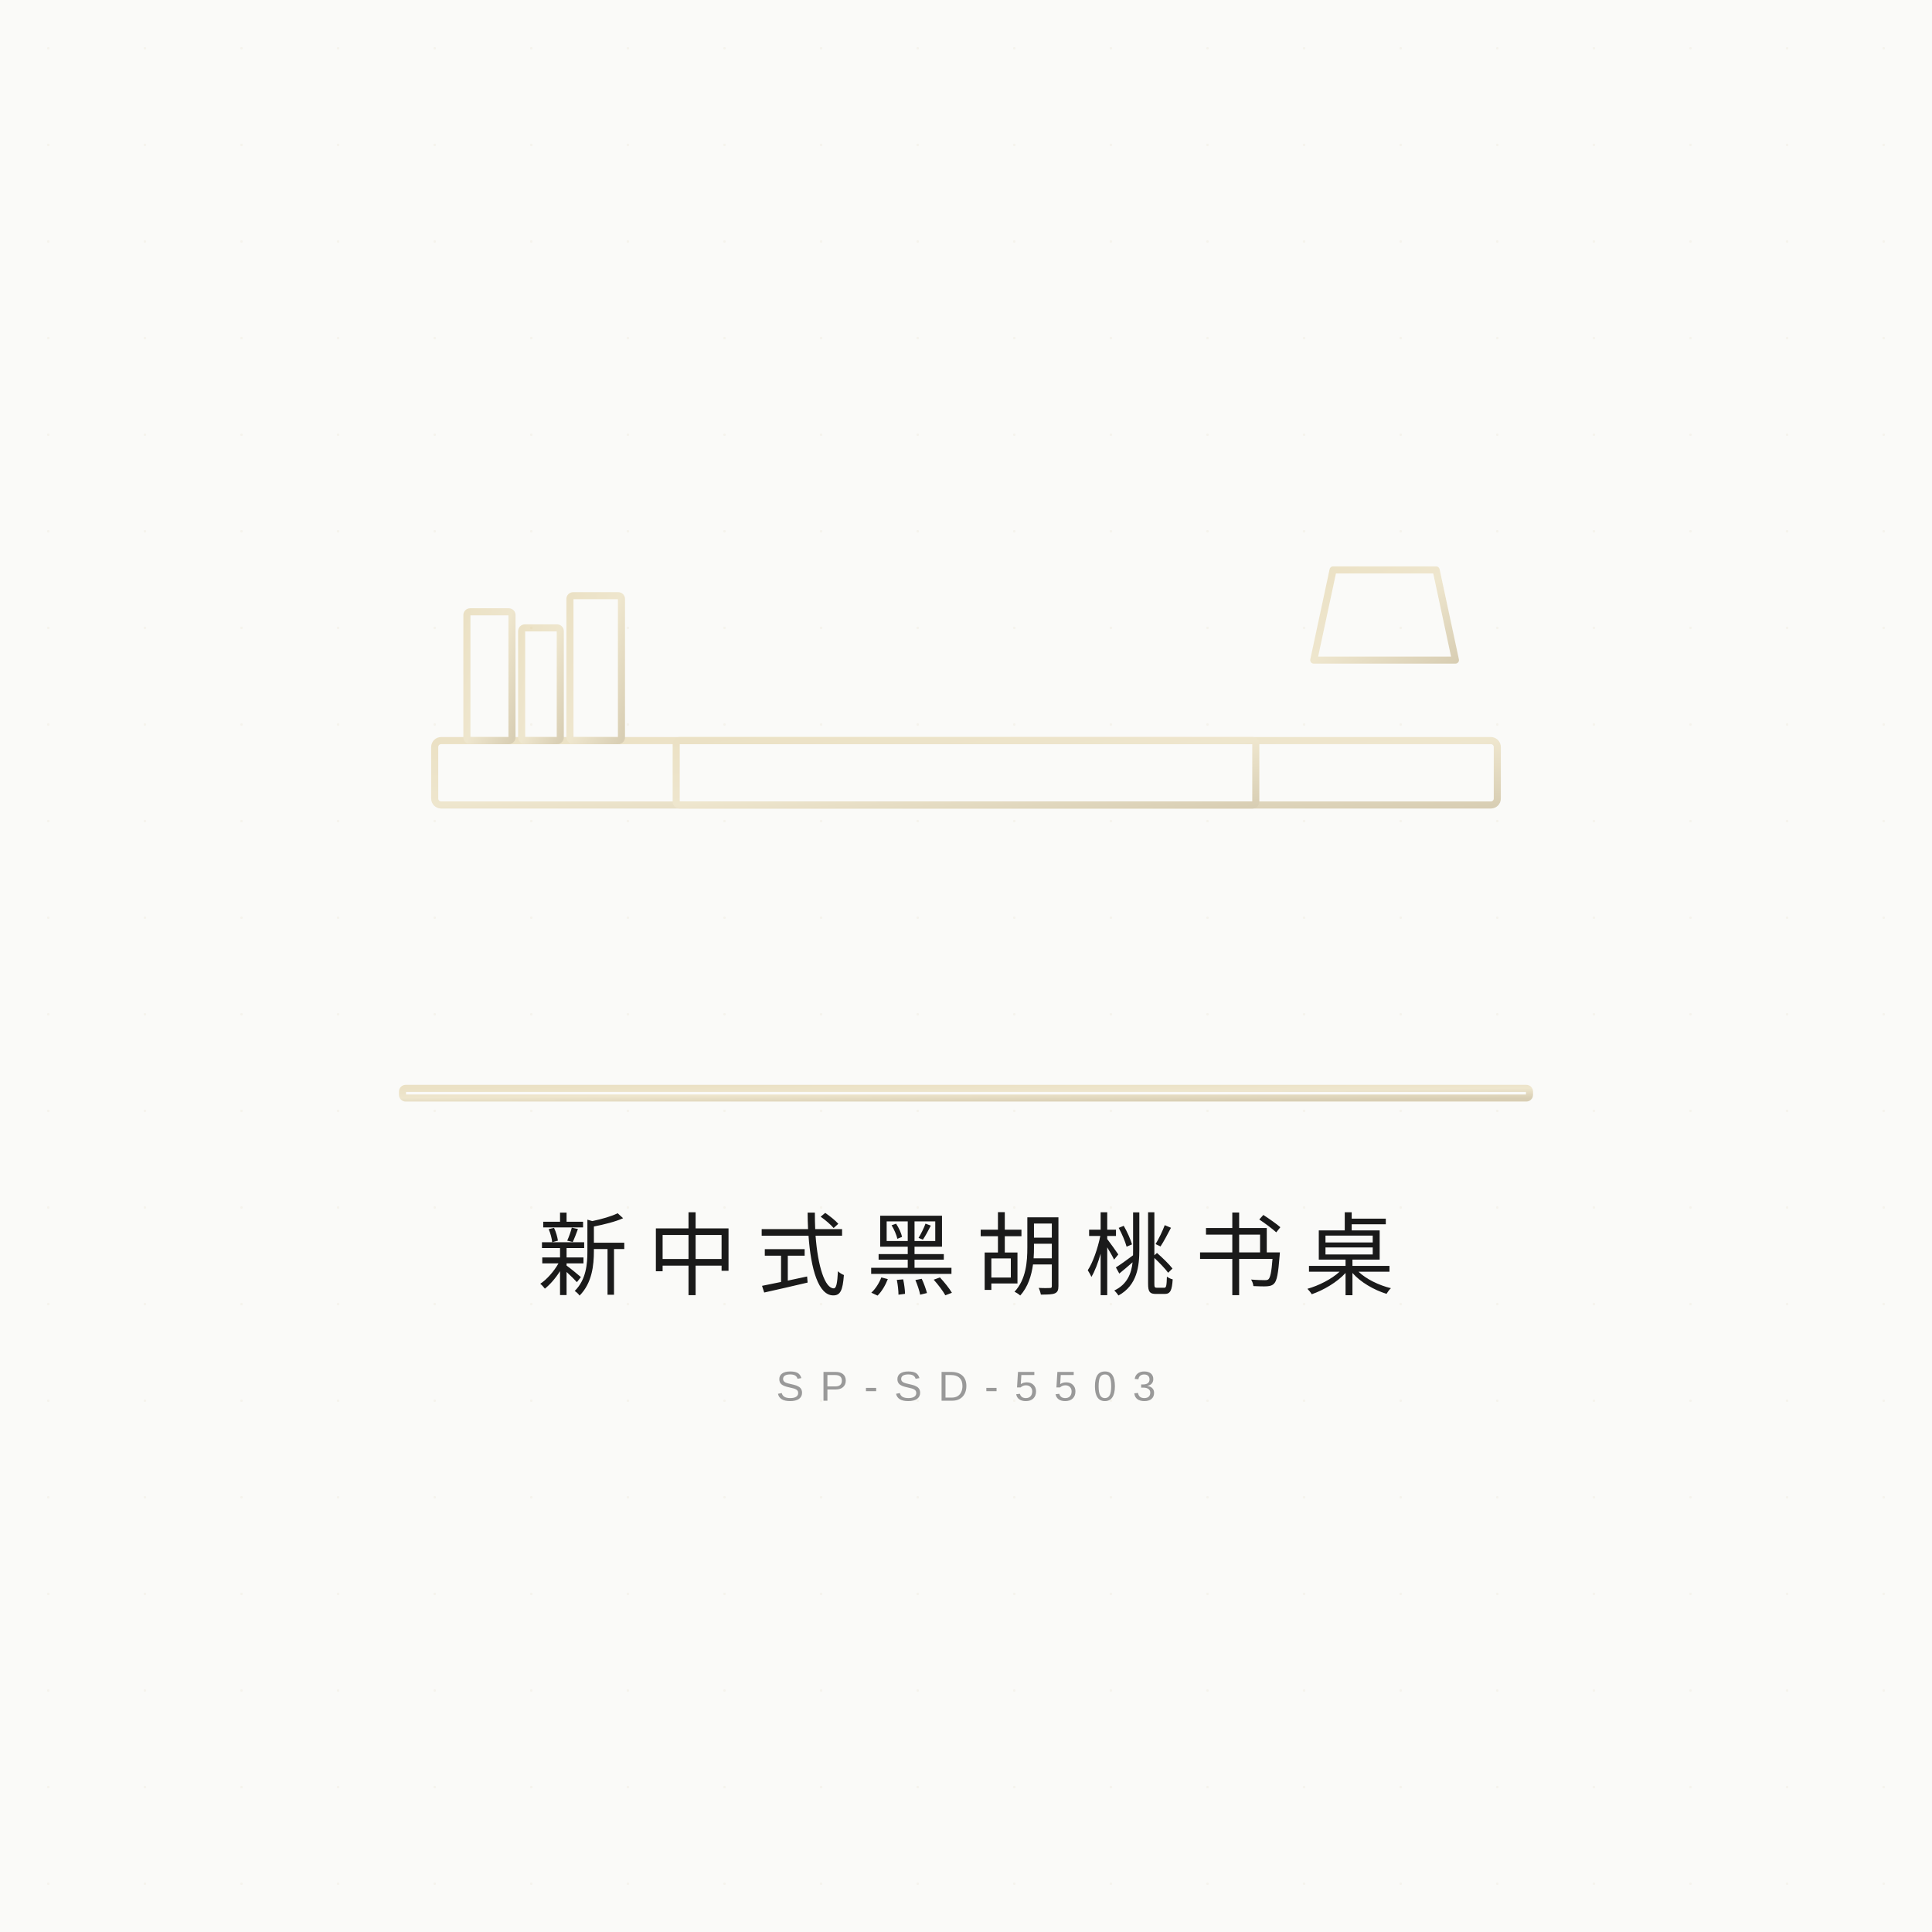
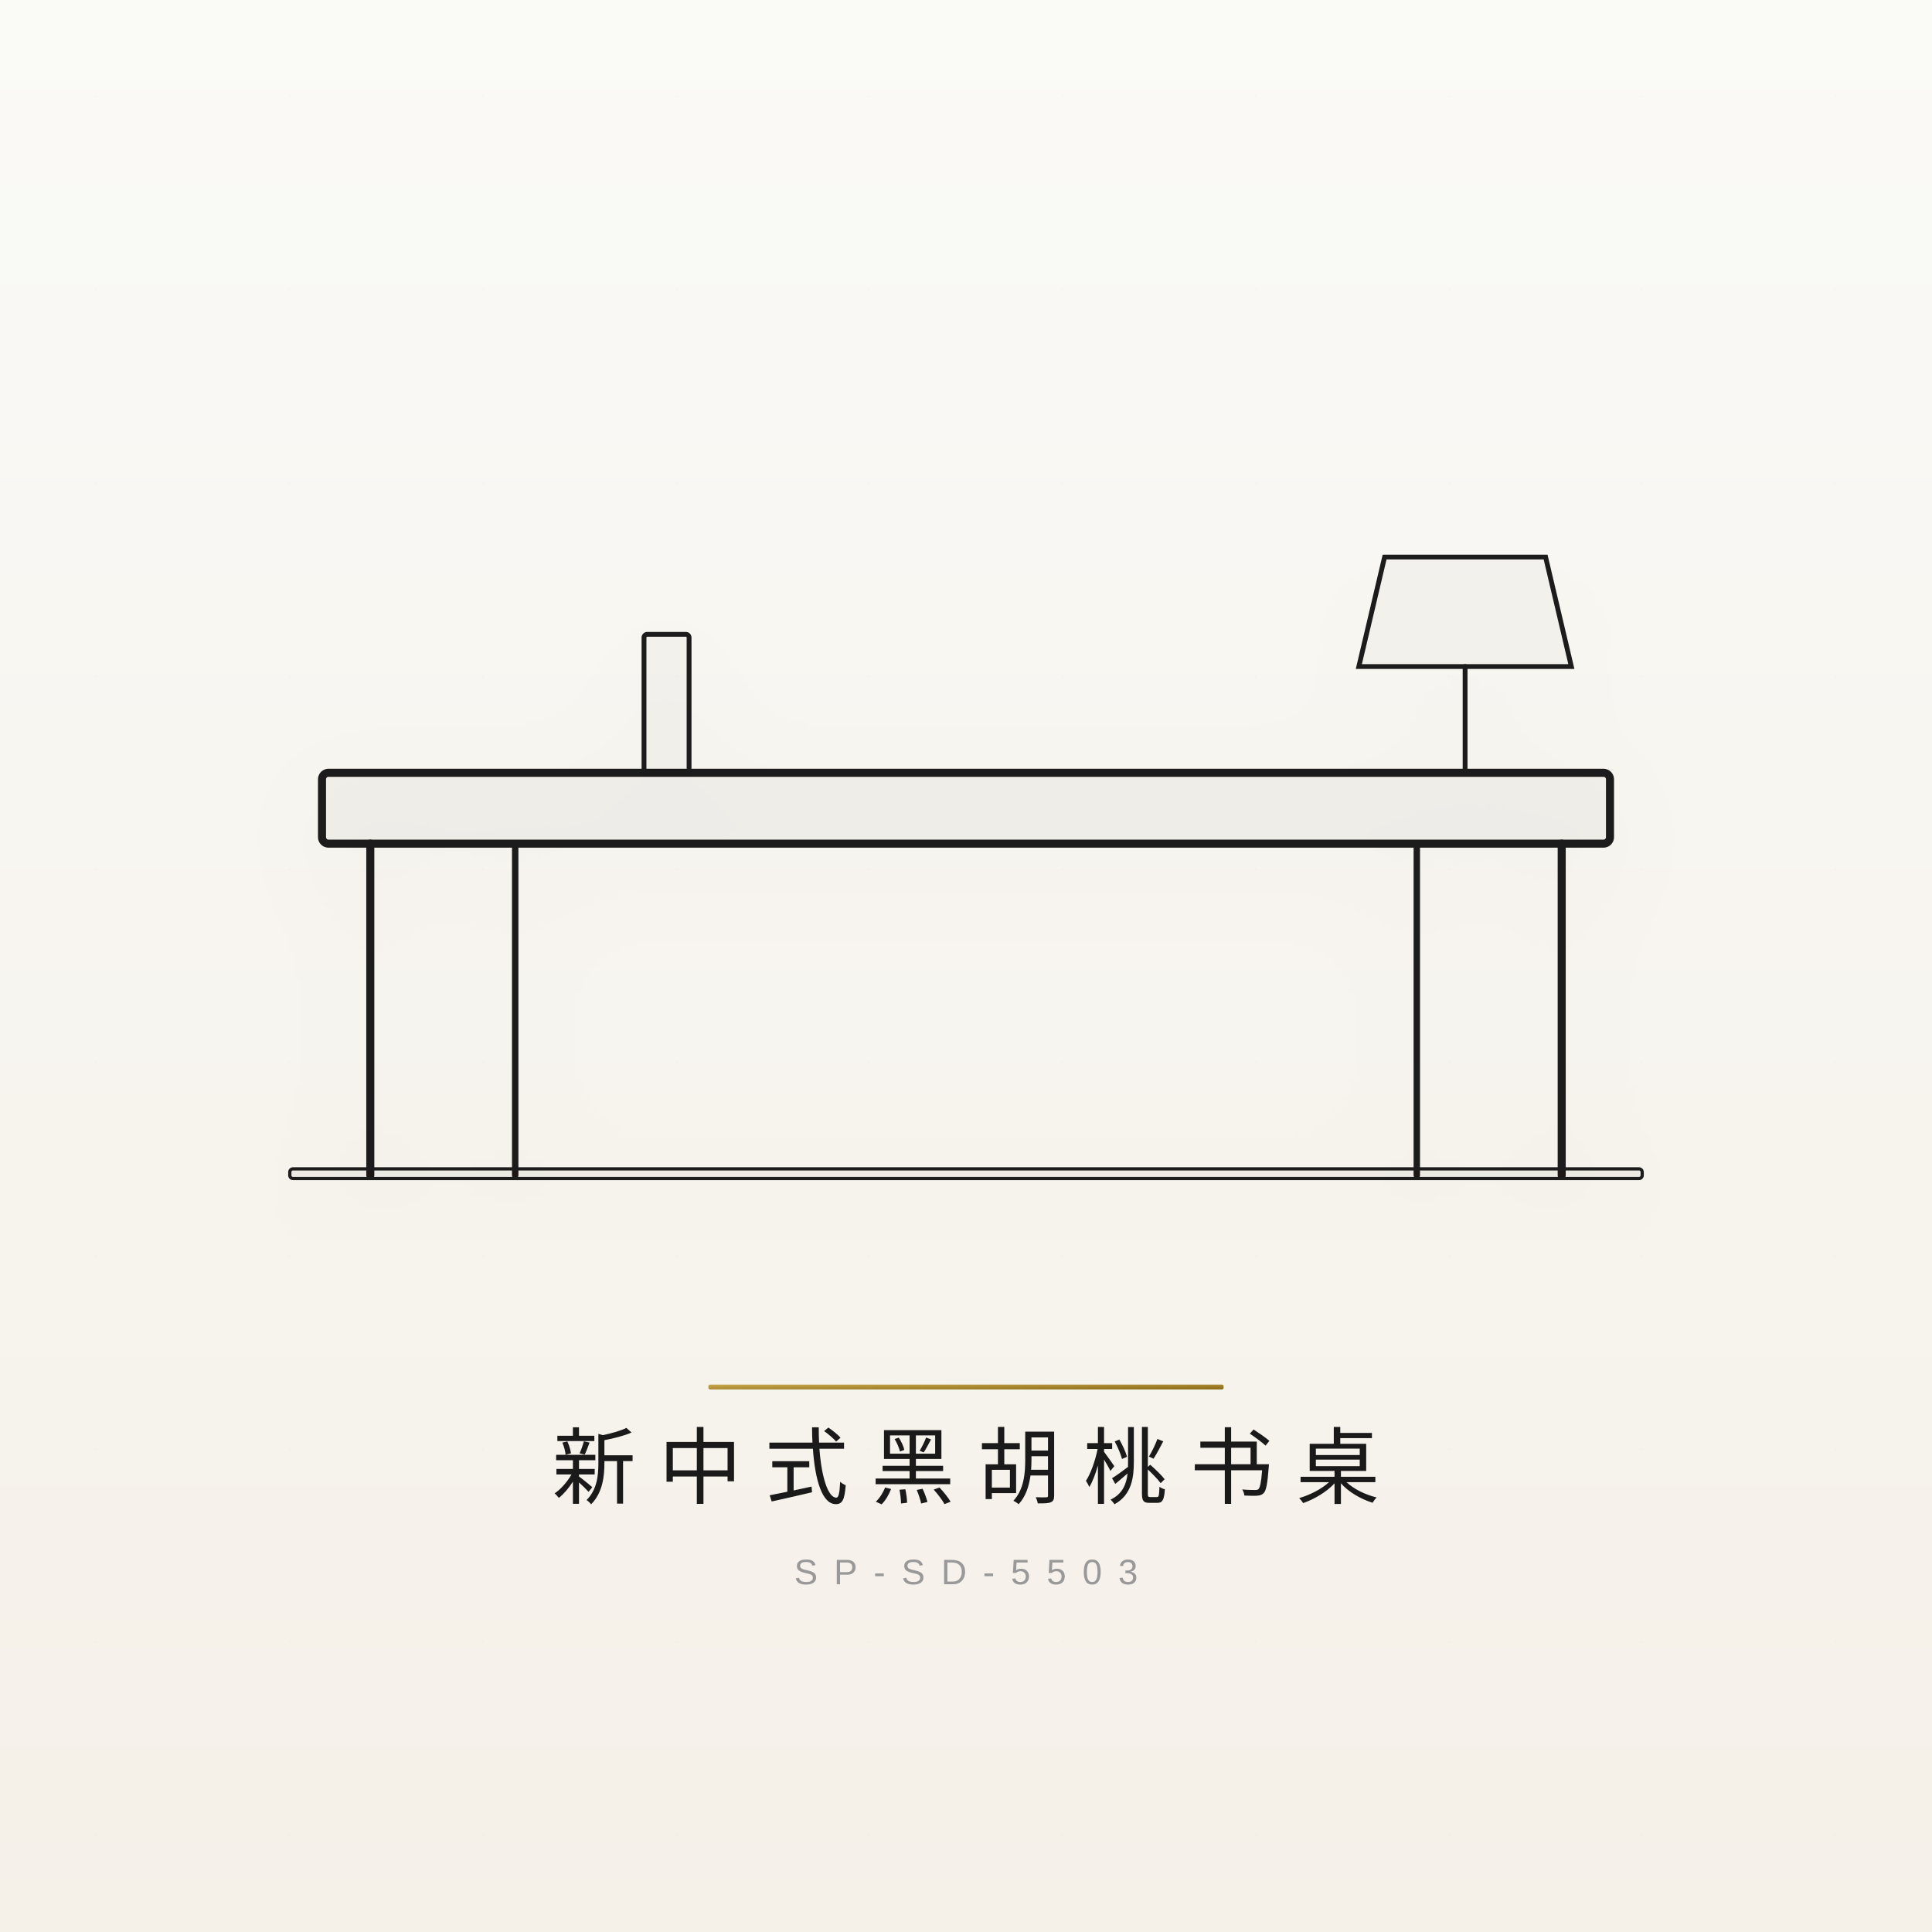
<svg xmlns="http://www.w3.org/2000/svg" viewBox="0 0 600 600">
  <defs>
-     <linearGradient id="g" x1="0" y1="0" x2="1" y2="1">
+     <linearGradient id="bg" x1="0" y1="0" x2="0" y2="1">
+       <stop offset="0%" stop-color="#fafaf7" />
+       <stop offset="100%" stop-color="#f5f0e8" />
+     </linearGradient>
+     <linearGradient id="gold" x1="0" y1="0" x2="1" y2="1">
      <stop offset="0%" stop-color="#c9a84c" />
-       <stop offset="50%" stop-color="#d4b86a" />
      <stop offset="100%" stop-color="#8b6914" />
    </linearGradient>
-     <pattern id="d" width="30" height="30" patternUnits="userSpaceOnUse">
-       <circle cx="15" cy="15" r="0.4" fill="#8b6914" opacity=".05" />
+     <filter id="shadow" x="-5%" y="-5%" width="115%" height="115%">
+       <feDropShadow dx="0" dy="8" stdDeviation="16" flood-color="#2C1810" flood-opacity="0.08" />
+     </filter>
+     <pattern id="texture" width="60" height="60" patternUnits="userSpaceOnUse">
+       <circle cx="30" cy="30" r="0.3" fill="#8b6914" opacity="0.03" />
    </pattern>
  </defs>
-   <rect width="600" height="600" fill="#fafaf8" />
-   <rect width="600" height="600" fill="url(#d)" />
-   <g transform="translate(300,245)" stroke="url(#g)" fill="none" stroke-width="2.2" stroke-linecap="round" stroke-linejoin="round" opacity=".3">
-     <rect x="-165" y="-15" width="330" height="20" rx="2" />
-     <line x1="-155" y1="5" x2="-155" y2="95" />
-     <line x1="155" y1="5" x2="155" y2="95" />
-     <line x1="-115" y1="5" x2="-115" y2="95" />
-     <line x1="115" y1="5" x2="115" y2="95" />
-     <rect x="-175" y="93" width="350" height="3" rx="1" />
-     <rect x="-90" y="-15" width="180" height="20" rx="1" />
-     <line x1="-45" y1="-5" x2="45" y2="-5" />
-     <rect x="-155" y="-55" width="14" height="40" rx="1" />
-     <rect x="-138" y="-50" width="12" height="35" rx="1" />
-     <rect x="-123" y="-60" width="16" height="45" rx="1" />
-     <line x1="130" y1="-15" x2="130" y2="-40" />
-     <path d="M108,-40 L152,-40 L146,-68 L114,-68 Z" />
+   <rect width="600" height="600" fill="url(#bg)" />
+   <rect width="600" height="600" fill="url(#texture)" />
+   <g transform="translate(300,255)" filter="url(#shadow)">
+     <rect x="-200" y="-15" width="400" height="22" rx="2" fill="#2C1810" fill-opacity="0.03" stroke="#1a1a1a" stroke-width="2.5" stroke-linejoin="round" />
+     <line x1="-185" y1="7" x2="-185" y2="110" stroke="#1a1a1a" stroke-width="2.5" stroke-linecap="round" />
+     <line x1="185" y1="7" x2="185" y2="110" stroke="#1a1a1a" stroke-width="2.5" stroke-linecap="round" />
+     <line x1="-140" y1="7" x2="-140" y2="110" stroke="#1a1a1a" stroke-width="2" stroke-linecap="round" />
+     <line x1="140" y1="7" x2="140" y2="110" stroke="#1a1a1a" stroke-width="2" stroke-linecap="round" />
+     <rect x="-210" y="108" width="420" height="3" rx="1" fill="#2C1810" fill-opacity="0.04" stroke="#1a1a1a" stroke-width="1" />
+     <rect x="-100" y="-58" width="14" height="43" rx="1" fill="#2C1810" fill-opacity="0.02" stroke="#1a1a1a" stroke-width="1.5" />
+     <line x1="155" y1="-15" x2="155" y2="-48" stroke="#1a1a1a" stroke-width="1.5" stroke-linecap="round" />
+     <path d="M122,-48 L188,-48 L180,-82 L130,-82 Z" fill="#2C1810" fill-opacity="0.02" stroke="#1a1a1a" stroke-width="1.5" />
  </g>
-   <text x="300" y="400" text-anchor="middle" font-family="'Noto Serif SC','STSong',serif" font-size="28" font-weight="500" letter-spacing="6" fill="#1a1a1a">新中式黑胡桃书桌</text>
-   <text x="300" y="435" text-anchor="middle" font-family="'Helvetica Neue',Arial,sans-serif" font-size="13" letter-spacing="5" fill="#999">SP-SD-5503</text>
-   <line x1="240" y1="455" x2="360" y2="455" stroke="url(#g)" stroke-width="1.2" stroke-linecap="round" />
+   <rect x="220" y="430" width="160" height="1.5" fill="url(#gold)" rx="0.5" />
+   <text x="300" y="465" text-anchor="middle" font-family="'Noto Serif SC','STSong',serif" font-size="26" font-weight="500" letter-spacing="7" fill="#1a1a1a">新中式黑胡桃书桌</text>
+   <text x="300" y="492" text-anchor="middle" font-family="'Helvetica Neue',Arial,sans-serif" font-size="11" letter-spacing="5" fill="#999">SP-SD-5503</text>
</svg>
